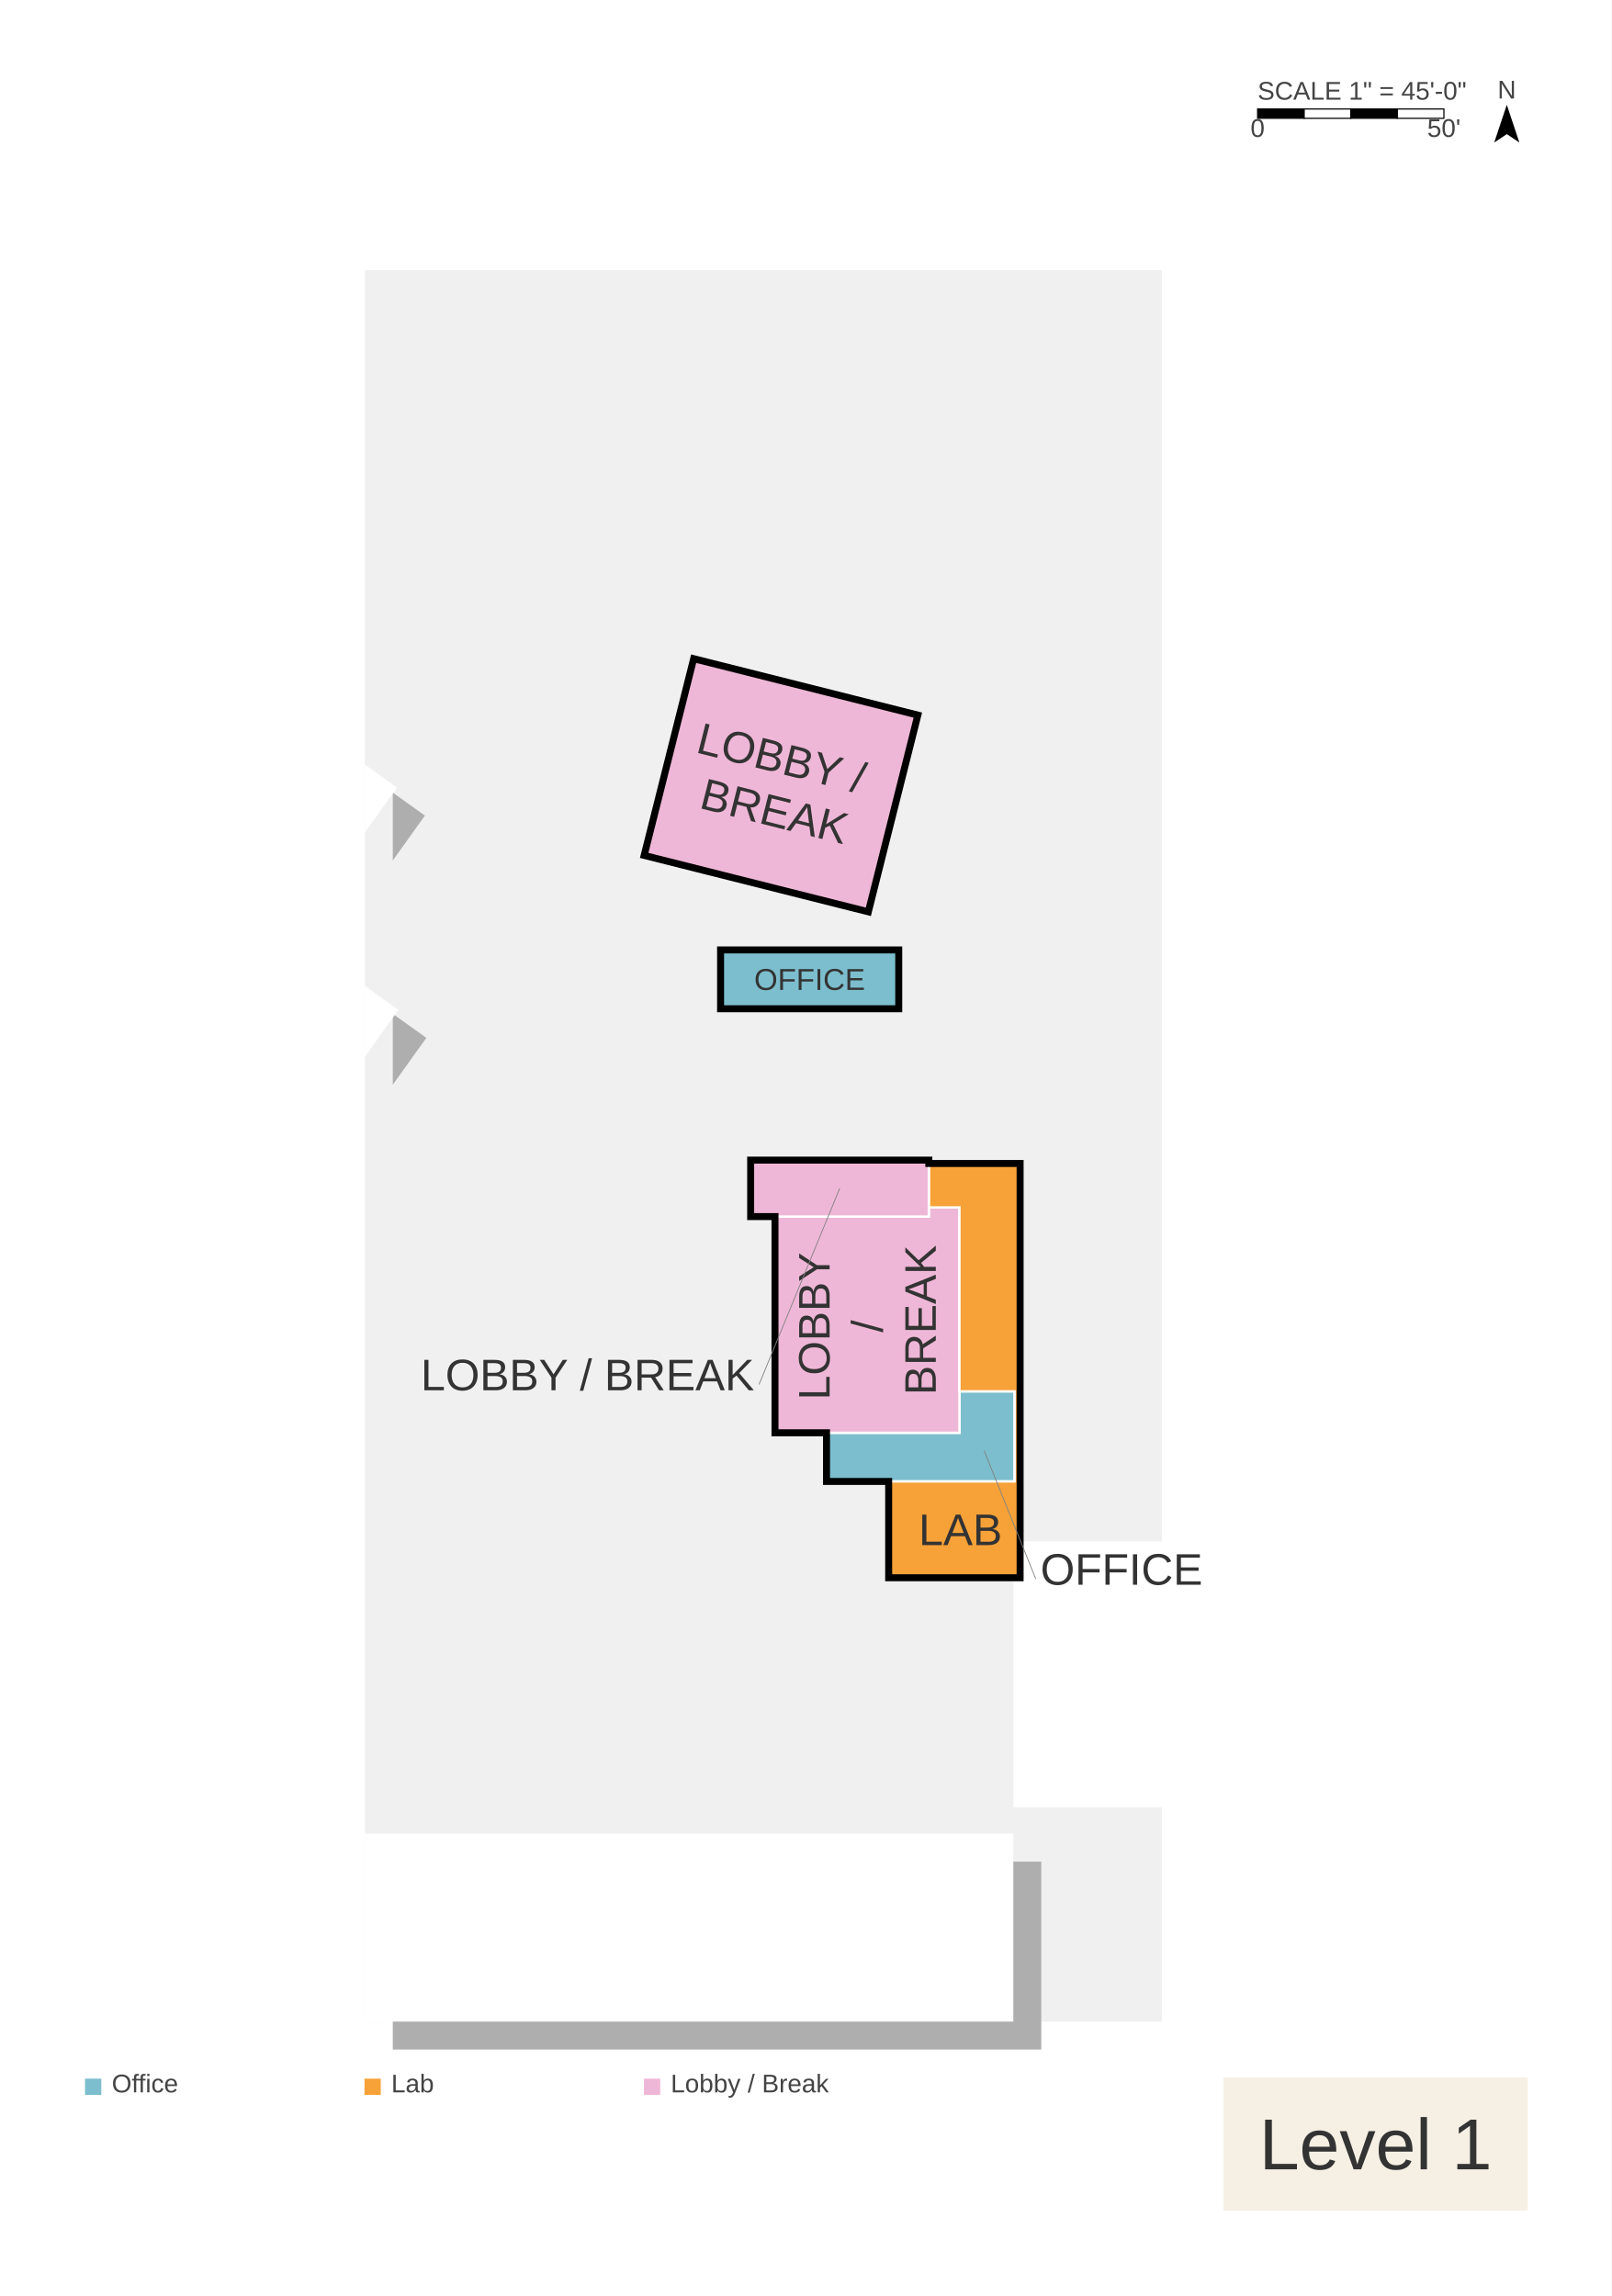
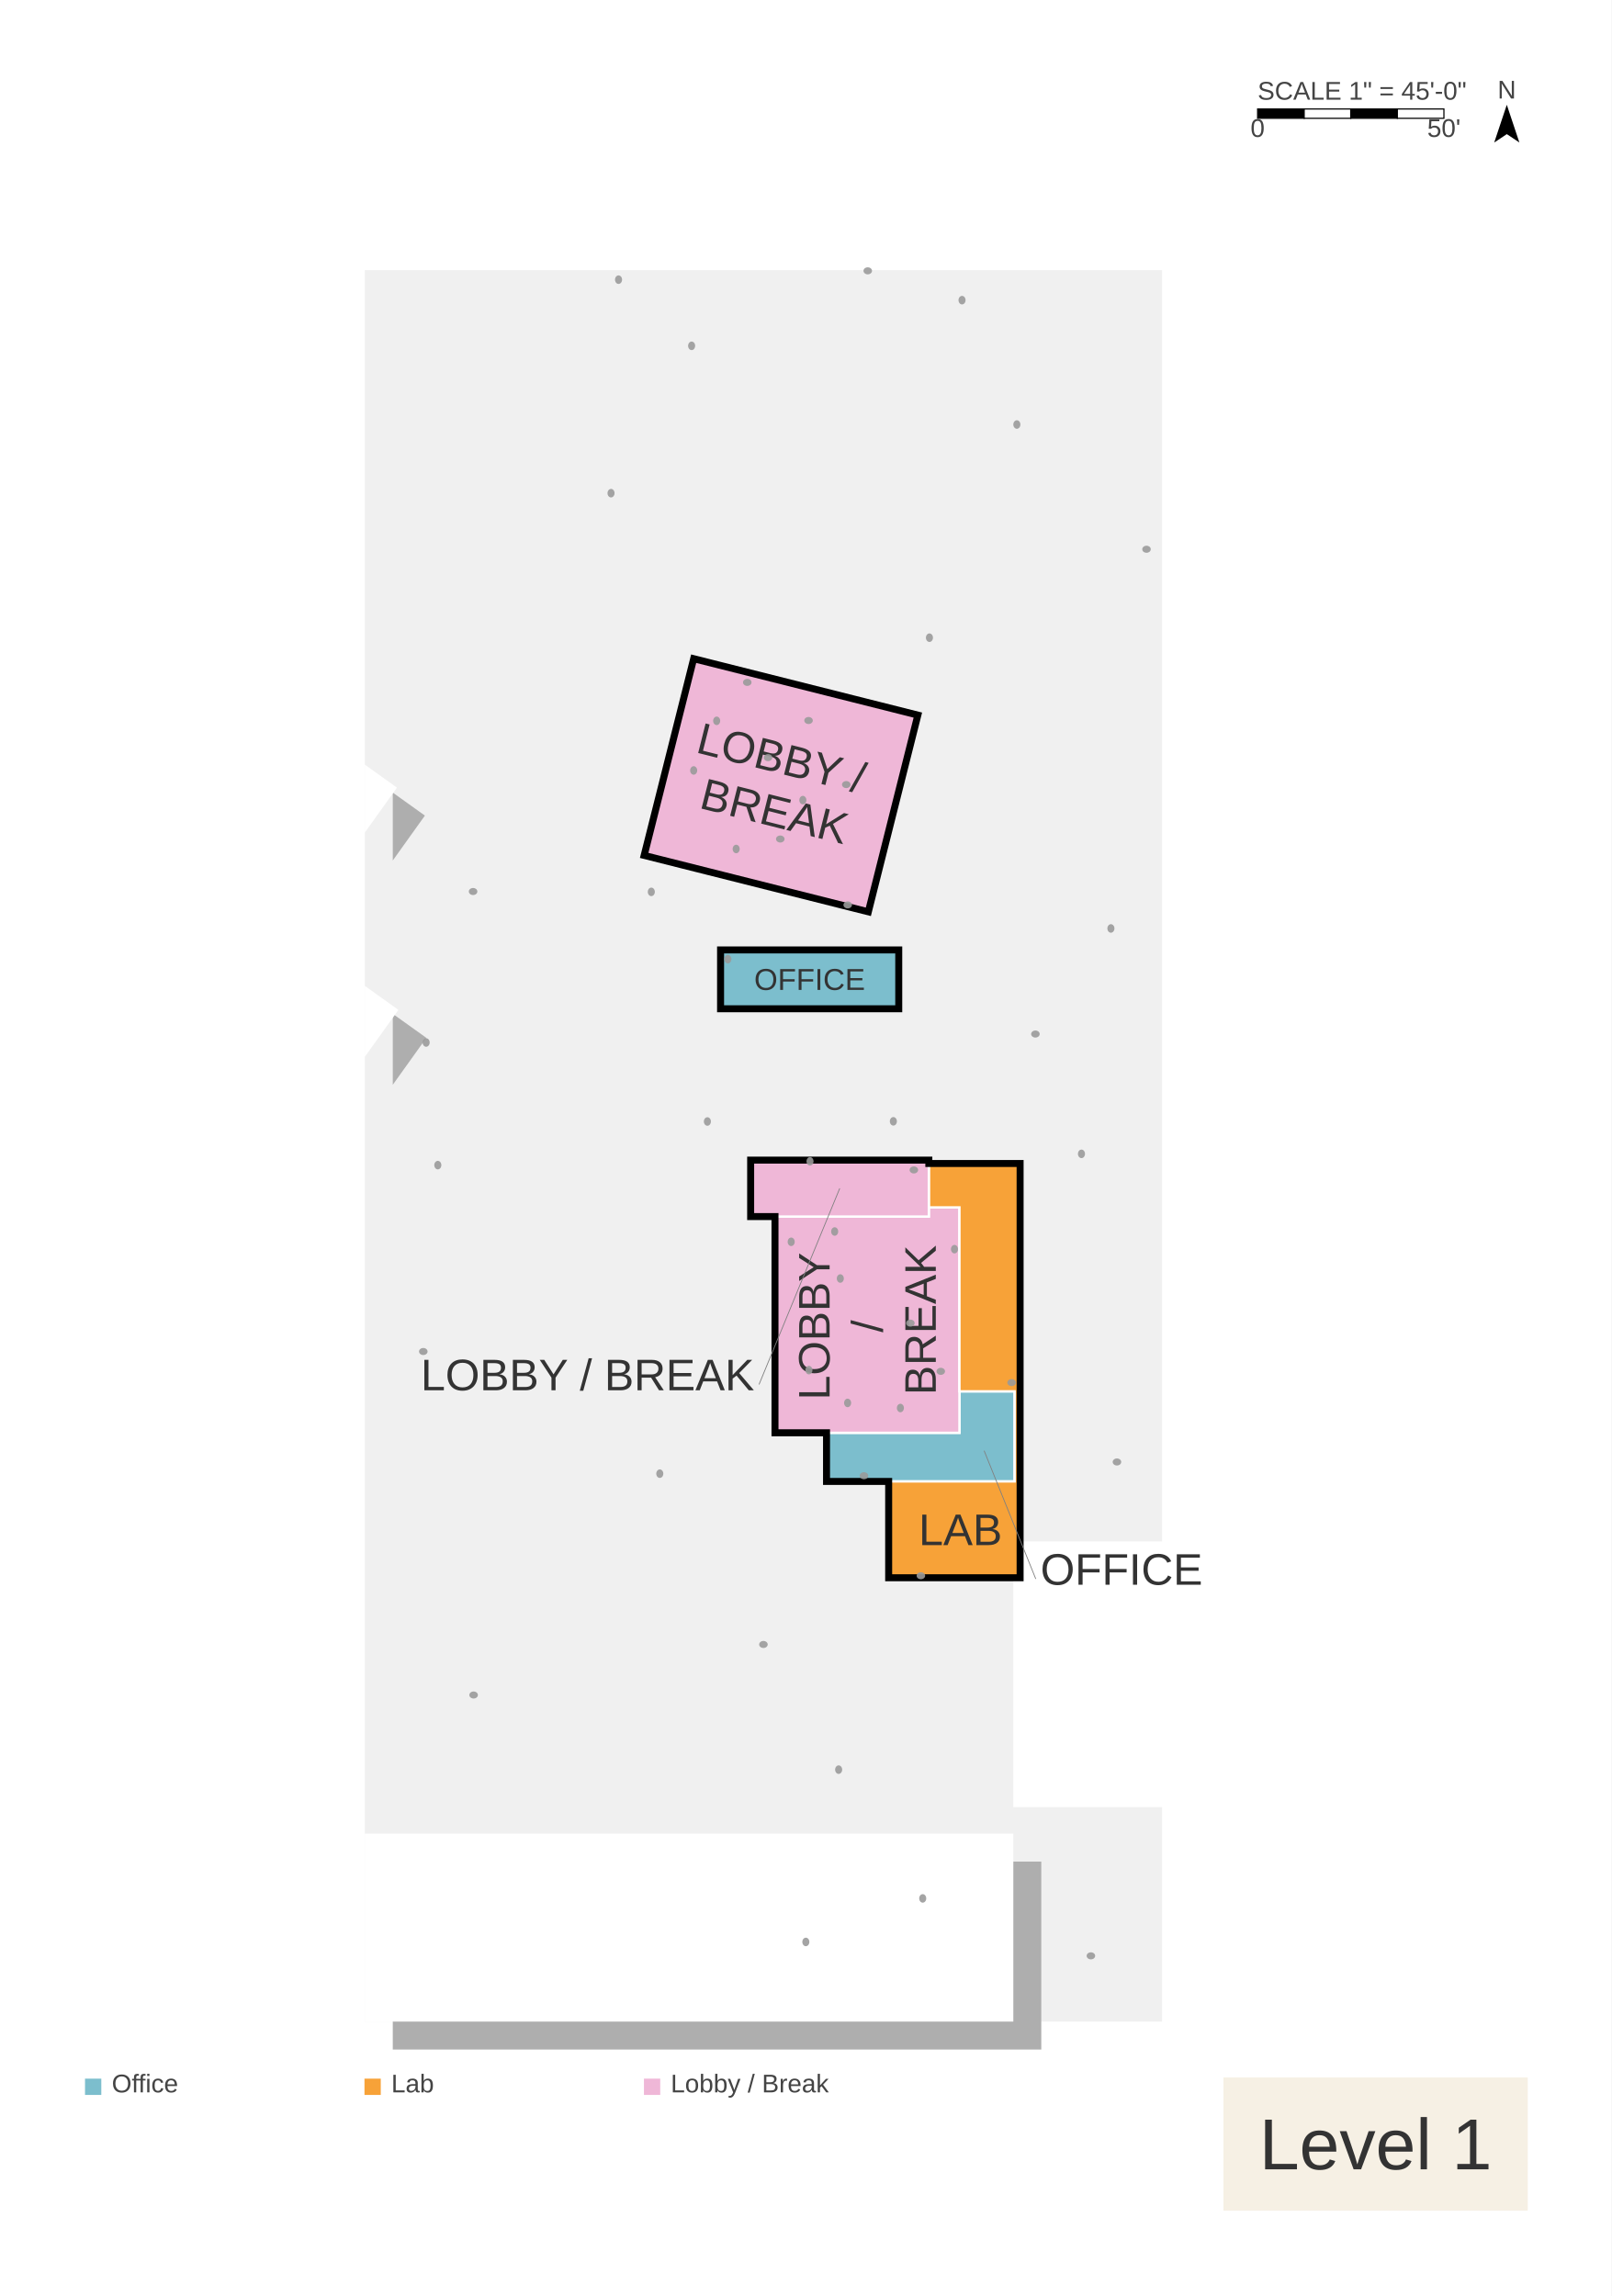
<svg xmlns="http://www.w3.org/2000/svg" width="692" height="986" viewBox="0 0 692 986">
  <rect width="100%" height="100%" fill="#FFFFFF" />
  <g id="BG_SITE">
    <path id="PLN_L1_BG_000" fill="#F0F0F0" stroke="none" stroke-width="0.35" fill-rule="evenodd" d="M498.976,116 L498.976,661.927 L497.008,661.927 L495.759,661.927 L435.113,661.927 L435.113,776.052 L495.759,776.052 L497.186,776.052 L498.976,776.052 L498.976,868.157 L156.651,868.157 L156.651,116 Z" />
  </g>
  <g id="BG_PROJECT_SITE">
</g>
  <g id="BG_CONTEXT_SHADOW">
    <path id="PLN_L1_BG_001_SHADOW" fill="#AEAEAE" stroke="none" stroke-width="0" fill-rule="evenodd" d="M168.651,340.379 L182.446,350.247 L168.651,369.536 Z M168.651,435.381 L183.071,445.696 L168.651,465.856 Z" />
    <path id="PLN_L1_BG_002_SHADOW" fill="#AEAEAE" stroke="none" stroke-width="0" fill-rule="evenodd" d="M168.651,799.444 L404.178,799.444 L436.383,799.444 L447.113,799.444 L447.113,880.157 L168.651,880.157 Z" />
  </g>
  <g id="BG_CONTEXT">
    <path id="PLN_L1_BG_001" fill="#FFFFFF" stroke="none" stroke-width="0.35" fill-rule="evenodd" d="M156.651,328.379 L170.446,338.247 L156.651,357.536 Z M156.651,423.381 L171.071,433.696 L156.651,453.856 Z" />
    <path id="PLN_L1_BG_002" fill="#FFFFFF" stroke="none" stroke-width="0.35" fill-rule="evenodd" d="M156.651,787.444 L392.178,787.444 L424.383,787.444 L435.113,787.444 L435.113,868.157 L156.651,868.157 Z" />
  </g>
  <g id="BG_TREE">
</g>
  <g id="PD_PROGRAM">
    <path id="PLN_L1_L01_LOBBY_03" fill="#EFB7D7" stroke="#FFFFFF" stroke-width="1" fill-rule="evenodd" d="M297.853,282.866 L366.283,300.087 L394.115,307.092 L379.003,367.148 L372.856,391.575 L304.426,374.35 L276.593,367.344 L291.706,307.291 Z" />
    <path id="PLN_L1_L01_OFFICE_01" fill="#7CBECD" stroke="#FFFFFF" stroke-width="1" fill-rule="evenodd" d="M411.974,597.501 L425.292,597.501 L435.669,597.501 L435.669,631.219 L435.669,636.189 L365.275,636.189 L354.898,636.189 L354.898,615.302 L357.642,615.302 L411.974,615.302 Z" />
    <path id="PLN_L1_L01_LOBBY_01" fill="#EFB7D7" stroke="#FFFFFF" stroke-width="1" fill-rule="evenodd" d="M411.974,615.302 L357.642,615.302 L332.772,615.302 L332.772,548.9 L332.772,522.441 L335.674,522.441 L398.829,522.441 L398.829,518.504 L411.974,518.504 L411.974,584.906 Z" />
    <path id="PLN_L1_L01_LAB_01" fill="#F7A238" stroke="#FFFFFF" stroke-width="1" fill-rule="evenodd" d="M438.021,499.659 L438.021,504.421 L438.021,677.554 L436.51,677.554 L381.58,677.554 L381.58,672.791 L381.58,636.189 L435.669,636.189 L435.669,631.219 L435.669,597.501 L425.292,597.501 L411.974,597.501 L411.974,584.906 L411.974,518.504 L398.829,518.504 L398.829,518.213 L398.829,499.659 Z" />
    <path id="PLN_L1_L01_OFFICE_02" fill="#7CBECD" stroke="#FFFFFF" stroke-width="1" fill-rule="evenodd" d="M309.402,407.932 L364.739,407.932 L385.911,407.932 L385.911,426.213 L385.911,433.207 L330.574,433.207 L309.402,433.207 L309.402,414.926 Z" />
    <path id="PLN_L1_L01_LOBBY_02" fill="#EFB7D7" stroke="#FFFFFF" stroke-width="1" fill-rule="evenodd" d="M322.32,498.215 L385.476,498.215 L398.829,498.215 L398.829,518.213 L398.829,522.441 L335.674,522.441 L322.32,522.441 L322.32,502.444 Z" />
  </g>
  <g id="PD_STRUCTURE">
</g>
  <g id="PD_VOID">
</g>
  <g id="PD_OUTLINE">
    <path id="PLN_L1_OUTLINE" fill="none" stroke="#000000" stroke-width="3" fill-rule="evenodd" d="M309.402,407.932 L364.739,407.932 L385.911,407.932 L385.911,426.213 L385.911,433.207 L330.574,433.207 L309.402,433.207 L309.402,414.926 Z M322.32,498.215 L385.476,498.215 L398.829,498.215 L398.829,499.659 L438.021,499.659 L438.021,504.421 L438.021,677.554 L436.51,677.554 L381.58,677.554 L381.58,672.791 L381.58,636.189 L365.275,636.189 L354.898,636.189 L354.898,615.302 L332.772,615.302 L332.772,548.9 L332.772,522.441 L322.32,522.441 L322.32,502.444 Z M297.853,282.866 L366.283,300.087 L394.115,307.092 L379.003,367.148 L372.856,391.575 L304.426,374.35 L276.593,367.344 L291.706,307.291 Z" />
  </g>
  <g id="FACADE">
</g>
  <g id="PD_LABELS">
    <text id="PLN_L1_L01_LOBBY_03_LBL" x="335.354" y="332.47" font-family="Arial, Arial, sans-serif" font-weight="normal" font-size="19" text-anchor="middle" fill="#333333" transform="rotate(14.129 335.354 337.22)">
      <tspan x="335.354" dy="0">LOBBY /</tspan>
      <tspan x="335.354" dy="22.8">BREAK</tspan>
    </text>
    <path id="PLN_L1_L01_OFFICE_01_LDR" fill="none" stroke="#808080" stroke-width="0.35" fill-rule="evenodd" d="M422.575,622.998 L444.744,678.054" />
    <text id="PLN_L1_L01_OFFICE_01_LBL" x="446.744" y="680.554" font-family="Arial, Arial, sans-serif" font-weight="normal" font-size="19" text-anchor="start" fill="#333333">
      <tspan x="446.744" dy="0">OFFICE</tspan>
    </text>
    <text id="PLN_L1_L01_LOBBY_01_LBL" x="372.373" y="550.753" font-family="Arial, Arial, sans-serif" font-weight="normal" font-size="19" text-anchor="middle" fill="#333333" transform="rotate(-90 372.373 566.903)">
      <tspan x="372.373" dy="0">LOBBY</tspan>
      <tspan x="372.373" dy="22.8">/</tspan>
      <tspan x="372.373" dy="22.8">BREAK</tspan>
    </text>
    <text id="PLN_L1_L01_LAB_01_LBL" x="412.406" y="663.53" font-family="Arial, Arial, sans-serif" font-weight="normal" font-size="19" text-anchor="middle" fill="#333333">
      <tspan x="412.406" dy="0">LAB</tspan>
    </text>
    <text id="PLN_L1_L01_OFFICE_02_LBL" x="347.656" y="425.12" font-family="Arial, Arial, sans-serif" font-weight="normal" font-size="13" text-anchor="middle" fill="#333333">
      <tspan x="347.656" dy="0">OFFICE</tspan>
    </text>
    <path id="PLN_L1_L01_LOBBY_02_LDR" fill="none" stroke="#808080" stroke-width="0.35" fill-rule="evenodd" d="M360.575,510.328 L325.923,594.554" />
    <text id="PLN_L1_L01_LOBBY_02_LBL" x="323.923" y="597.054" font-family="Arial, Arial, sans-serif" font-weight="normal" font-size="19" text-anchor="end" fill="#333333">
      <tspan x="323.923" dy="0">LOBBY / BREAK</tspan>
    </text>
  </g>
+   <g id="ENTOURAGE">
+     <path id="PLN_L1_PERSON_001" fill="#9A9A9A" stroke="none" stroke-width="0" opacity="0.9" fill-rule="evenodd" d="M347.178,310.933 L346.61,310.859 L346.097,310.643 L345.69,310.307 L345.428,309.883 L345.338,309.413 L345.428,308.943 L345.69,308.52 L346.097,308.183 L346.61,307.968 L347.178,307.893 L347.747,307.968 L348.26,308.183 L348.667,308.52 L348.928,308.943 L349.018,309.413 L348.928,309.883 L348.667,310.307 L348.26,310.643 L347.747,310.859 Z" />
+     <path id="PLN_L1_PERSON_002" fill="#9A9A9A" stroke="none" stroke-width="0" opacity="0.9" fill-rule="evenodd" d="M309.248,309.551 L309.174,310.12 L308.958,310.633 L308.622,311.04 L308.198,311.301 L307.728,311.391 L307.259,311.301 L306.835,311.04 L306.499,310.633 L306.283,310.12 L306.208,309.551 L306.283,308.983 L306.499,308.47 L306.835,308.063 L307.259,307.801 L307.728,307.711 L308.198,307.801 L308.622,308.063 L308.958,308.47 L309.174,308.983 Z" />
+     <path id="PLN_L1_PERSON_003" fill="#9A9A9A" stroke="none" stroke-width="0" opacity="0.9" fill-rule="evenodd" d="M296.335,330.862 L296.409,330.293 L296.625,329.78 L296.961,329.373 L297.385,329.112 L297.855,329.022 L298.324,329.112 L298.748,329.373 L299.084,329.78 L299.3,330.293 L299.375,330.862 L299.3,331.43 L299.084,331.943 L298.748,332.35 L298.324,332.612 L297.855,332.702 L297.385,332.612 L296.961,332.35 L296.625,331.943 L296.409,331.43 Z" />
+     <path id="PLN_L1_PERSON_004" fill="#9A9A9A" stroke="none" stroke-width="0" opacity="0.9" fill-rule="evenodd" d="M363.999,387.085 L364.567,387.16 L365.08,387.376 L365.487,387.712 L365.749,388.136 L365.839,388.605 L365.749,389.075 L365.487,389.499 L365.08,389.835 L364.567,390.051 L363.999,390.125 L363.43,390.051 L362.917,389.835 L362.51,389.499 L362.249,389.075 L362.159,388.605 L362.249,388.136 L362.51,387.712 L362.917,387.376 L363.43,387.16 Z" />
+     <path id="PLN_L1_PERSON_005" fill="#9A9A9A" stroke="none" stroke-width="0" opacity="0.9" fill-rule="evenodd" d="M335.045,358.788 L335.614,358.862 L336.127,359.078 L336.534,359.414 L336.795,359.838 L336.885,360.308 L336.795,360.778 L336.534,361.201 L336.127,361.538 L335.614,361.753 L335.045,361.828 L334.477,361.753 L333.964,361.538 L333.557,361.201 L333.295,360.778 L333.205,360.308 L333.295,359.838 L333.557,359.414 L333.964,359.078 L334.477,358.862 Z" />
+     <path id="PLN_L1_PERSON_006" fill="#9A9A9A" stroke="none" stroke-width="0" opacity="0.9" fill-rule="evenodd" d="M320.865,291.522 L321.433,291.596 L321.946,291.812 L322.353,292.148 L322.615,292.572 L322.705,293.042 L322.615,293.511 L322.353,293.935 L321.946,294.271 L321.433,294.487 L320.865,294.562 L320.296,294.487 L319.783,294.271 L319.376,293.935 L319.115,293.511 L319.025,293.042 L319.115,292.572 L319.376,292.148 L319.783,291.812 L320.296,291.596 Z" />
+     <path id="PLN_L1_PERSON_007" fill="#9A9A9A" stroke="none" stroke-width="0" opacity="0.9" fill-rule="evenodd" d="M363.377,335.406 L363.945,335.48 L364.458,335.696 L364.865,336.033 L365.127,336.456 L365.217,336.926 L365.127,337.396 L364.865,337.82 L364.458,338.156 L363.945,338.372 L363.377,338.446 L362.808,338.372 L362.295,338.156 L361.888,337.82 L361.627,337.396 L361.537,336.926 L361.627,336.456 L361.888,336.033 L362.295,335.696 L362.808,335.48 Z" />
+     <path id="PLN_L1_PERSON_008" fill="#9A9A9A" stroke="none" stroke-width="0" opacity="0.9" fill-rule="evenodd" d="M329.778,326.874 L329.209,326.799 L328.696,326.583 L328.289,326.247 L328.028,325.823 L327.938,325.354 L328.028,324.884 L328.289,324.46 L328.696,324.124 L329.209,323.908 L329.778,323.834 L330.346,323.908 L330.859,324.124 L331.266,324.46 L331.528,324.884 L331.618,325.354 L331.528,325.823 L331.266,326.247 L330.859,326.583 L330.346,326.799 Z" />
+     <path id="PLN_L1_PERSON_009" fill="#9A9A9A" stroke="none" stroke-width="0" opacity="0.9" fill-rule="evenodd" d="M343.217,343.599 L343.292,343.03 L343.508,342.518 L343.844,342.11 L344.268,341.849 L344.737,341.759 L345.207,341.849 L345.631,342.11 L345.967,342.518 L346.183,343.03 L346.257,343.599 L346.183,344.168 L345.967,344.681 L345.631,345.088 L345.207,345.349 L344.737,345.439 L344.268,345.349 L343.844,345.088 L343.508,344.681 L343.292,344.168 Z" />
+     <path id="PLN_L1_PERSON_010" fill="#9A9A9A" stroke="none" stroke-width="0" opacity="0.9" fill-rule="evenodd" d="M314.581,364.581 L314.656,364.012 L314.872,363.499 L315.208,363.092 L315.632,362.831 L316.101,362.741 L316.571,362.831 L316.995,363.092 L317.331,363.499 L317.547,364.012 L317.621,364.581 L317.547,365.149 L317.331,365.662 L316.995,366.069 L316.571,366.331 L316.101,366.421 L315.632,366.331 L315.208,366.069 L314.872,365.662 L314.656,365.149 Z" />
+     <path id="PLN_L1_PERSON_011" fill="#9A9A9A" stroke="none" stroke-width="0" opacity="0.9" fill-rule="evenodd" d="M370.982,635.262 L370.414,635.188 L369.901,634.972 L369.494,634.636 L369.232,634.212 L369.142,633.742 L369.232,633.273 L369.494,632.849 L369.901,632.513 L370.414,632.297 L370.982,632.222 L371.551,632.297 L372.064,632.513 L372.471,632.849 L372.732,633.273 L372.822,633.742 L372.732,634.212 L372.471,634.636 L372.064,634.972 L371.551,635.188 Z" />
+     <path id="PLN_L1_PERSON_012" fill="#9A9A9A" stroke="none" stroke-width="0" opacity="0.9" fill-rule="evenodd" d="M345.827,588.388 L345.902,587.82 L346.118,587.307 L346.454,586.9 L346.878,586.639 L347.347,586.548 L347.817,586.639 L348.241,586.9 L348.577,587.307 L348.793,587.82 L348.867,588.388 L348.793,588.957 L348.577,589.47 L348.241,589.877 L347.817,590.138 L347.347,590.228 L346.878,590.138 L346.454,589.877 L346.118,589.47 L345.902,588.957 Z" />
+     <path id="PLN_L1_PERSON_013" fill="#9A9A9A" stroke="none" stroke-width="0" opacity="0.9" fill-rule="evenodd" d="M403.955,587.386 L404.524,587.46 L405.037,587.676 L405.444,588.012 L405.705,588.436 L405.795,588.906 L405.705,589.375 L405.444,589.799 L405.037,590.135 L404.524,590.351 L403.955,590.426 L403.387,590.351 L402.874,590.135 L402.467,589.799 L402.205,589.375 L402.115,588.906 L402.205,588.436 L402.467,588.012 L402.874,587.676 L403.387,587.46 Z" />
+     <path id="PLN_L1_PERSON_014" fill="#9A9A9A" stroke="none" stroke-width="0" opacity="0.9" fill-rule="evenodd" d="M359.92,528.858 L359.846,529.427 L359.63,529.94 L359.293,530.347 L358.87,530.608 L358.4,530.698 L357.93,530.608 L357.507,530.347 L357.17,529.94 L356.954,529.427 L356.88,528.858 L356.954,528.29 L357.17,527.777 L357.507,527.37 L357.93,527.108 L358.4,527.018 L358.87,527.108 L359.293,527.37 L359.63,527.777 L359.846,528.29 Z" />
+     <path id="PLN_L1_PERSON_015" fill="#9A9A9A" stroke="none" stroke-width="0" opacity="0.9" fill-rule="evenodd" d="M390.902,566.684 L391.471,566.758 L391.984,566.974 L392.391,567.31 L392.652,567.734 L392.742,568.204 L392.652,568.673 L392.391,569.097 L391.984,569.433 L391.471,569.649 L390.902,569.724 L390.334,569.649 L389.821,569.433 L389.414,569.097 L389.152,568.673 L389.062,568.204 L389.152,567.734 L389.414,567.31 L389.821,566.974 L390.334,566.758 Z" />
+     <path id="PLN_L1_PERSON_016" fill="#9A9A9A" stroke="none" stroke-width="0" opacity="0.9" fill-rule="evenodd" d="M408.32,536.445 L408.395,535.876 L408.611,535.363 L408.947,534.956 L409.371,534.695 L409.84,534.605 L410.31,534.695 L410.734,534.956 L411.07,535.363 L411.286,535.876 L411.36,536.445 L411.286,537.013 L411.07,537.526 L410.734,537.933 L410.31,538.195 L409.84,538.285 L409.371,538.195 L408.947,537.933 L408.611,537.526 L408.395,537.013 Z" />
+     <path id="PLN_L1_PERSON_017" fill="#9A9A9A" stroke="none" stroke-width="0" opacity="0.9" fill-rule="evenodd" d="M362.431,602.473 L362.505,601.905 L362.721,601.392 L363.057,600.985 L363.481,600.723 L363.951,600.633 L364.421,600.723 L364.844,600.985 L365.181,601.392 L365.397,601.905 L365.471,602.473 L365.397,603.042 L365.181,603.555 L364.844,603.962 L364.421,604.223 L363.951,604.313 L363.481,604.223 L363.057,603.962 L362.721,603.555 L362.505,603.042 Z" />
+     <path id="PLN_L1_PERSON_018" fill="#9A9A9A" stroke="none" stroke-width="0" opacity="0.9" fill-rule="evenodd" d="M362.336,549.044 L362.262,549.613 L362.046,550.126 L361.71,550.533 L361.286,550.794 L360.816,550.884 L360.346,550.794 L359.923,550.533 L359.586,550.126 L359.371,549.613 L359.296,549.044 L359.371,548.476 L359.586,547.963 L359.923,547.556 L360.346,547.294 L360.816,547.204 L361.286,547.294 L361.71,547.556 L362.046,547.963 L362.262,548.476 Z" />
+     <path id="PLN_L1_PERSON_019" fill="#9A9A9A" stroke="none" stroke-width="0" opacity="0.9" fill-rule="evenodd" d="M338.203,533.285 L338.278,532.716 L338.494,532.203 L338.83,531.796 L339.254,531.535 L339.723,531.445 L340.193,531.535 L340.617,531.796 L340.953,532.203 L341.169,532.716 L341.243,533.285 L341.169,533.853 L340.953,534.366 L340.617,534.773 L340.193,535.035 L339.723,535.125 L339.254,535.035 L338.83,534.773 L338.494,534.366 L338.278,533.853 Z" />
+     <path id="PLN_L1_PERSON_020" fill="#9A9A9A" stroke="none" stroke-width="0" opacity="0.9" fill-rule="evenodd" d="M385.097,604.658 L385.171,604.089 L385.387,603.576 L385.723,603.169 L386.147,602.908 L386.617,602.818 L387.086,602.908 L387.51,603.169 L387.846,603.576 L388.062,604.089 L388.137,604.658 L388.062,605.226 L387.846,605.739 L387.51,606.146 L387.086,606.408 L386.617,606.498 L386.147,606.408 L385.723,606.146 L385.387,605.739 L385.171,605.226 Z" />
+     <path id="PLN_L1_PERSON_021" fill="#9A9A9A" stroke="none" stroke-width="0" opacity="0.9" fill-rule="evenodd" d="M395.414,678.21 L394.846,678.136 L394.333,677.92 L393.926,677.584 L393.664,677.16 L393.574,676.69 L393.664,676.221 L393.926,675.797 L394.333,675.461 L394.846,675.245 L395.414,675.17 L395.983,675.245 L396.496,675.461 L396.903,675.797 L397.164,676.221 L397.254,676.69 L397.164,677.16 L396.903,677.584 L396.496,677.92 L395.983,678.136 Z" />
+     <path id="PLN_L1_PERSON_022" fill="#9A9A9A" stroke="none" stroke-width="0" opacity="0.9" fill-rule="evenodd" d="M434.365,595.27 L433.796,595.195 L433.284,594.98 L432.876,594.643 L432.615,594.22 L432.525,593.75 L432.615,593.28 L432.876,592.856 L433.284,592.52 L433.796,592.304 L434.365,592.23 L434.934,592.304 L435.447,592.52 L435.854,592.856 L436.115,593.28 L436.205,593.75 L436.115,594.22 L435.854,594.643 L435.447,594.98 L434.934,595.195 Z" />
+     <path id="PLN_L1_PERSON_023" fill="#9A9A9A" stroke="none" stroke-width="0" opacity="0.9" fill-rule="evenodd" d="M311.017,411.894 L311.092,411.325 L311.308,410.812 L311.644,410.405 L312.068,410.144 L312.537,410.054 L313.007,410.144 L313.431,410.405 L313.767,410.812 L313.983,411.325 L314.057,411.894 L313.983,412.462 L313.767,412.975 L313.431,413.382 L313.007,413.644 L312.537,413.734 L312.068,413.644 L311.644,413.382 L311.308,412.975 L311.092,412.462 Z" />
+     <path id="PLN_L1_PERSON_024" fill="#9A9A9A" stroke="none" stroke-width="0" opacity="0.9" fill-rule="evenodd" d="M392.399,503.941 L391.831,503.867 L391.318,503.651 L390.911,503.314 L390.649,502.891 L390.559,502.421 L390.649,501.951 L390.911,501.527 L391.318,501.191 L391.831,500.975 L392.399,500.901 L392.968,500.975 L393.481,501.191 L393.888,501.527 L394.149,501.951 L394.239,502.421 L394.149,502.891 L393.888,503.314 L393.481,503.651 L392.968,503.867 Z" />
+     <path id="PLN_L1_PERSON_025" fill="#9A9A9A" stroke="none" stroke-width="0" opacity="0.9" fill-rule="evenodd" d="M346.29,498.718 L346.364,498.15 L346.58,497.637 L346.917,497.23 L347.34,496.968 L347.81,496.878 L348.28,496.968 L348.703,497.23 L349.04,497.637 L349.256,498.15 L349.33,498.718 L349.256,499.287 L349.04,499.8 L348.703,500.207 L348.28,500.468 L347.81,500.558 L347.34,500.468 L346.917,500.207 L346.58,499.8 L346.364,499.287 Z" />
+     <path id="PLN_L1_PERSON_026" fill="#9A9A9A" stroke="none" stroke-width="0" opacity="0.9" fill-rule="evenodd" d="M181.757,581.914 L181.188,581.839 L180.676,581.623 L180.268,581.287 L180.007,580.863 L179.917,580.394 L180.007,579.924 L180.268,579.5 L180.676,579.164 L181.188,578.948 L181.757,578.874 L182.326,578.948 L182.839,579.164 L183.246,579.5 L183.507,579.924 L183.597,580.394 L183.507,580.863 L183.246,581.287 L182.839,581.623 L182.326,581.839 Z" />
+     <path id="PLN_L1_PERSON_027" fill="#9A9A9A" stroke="none" stroke-width="0" opacity="0.9" fill-rule="evenodd" d="M358.582,759.959 L358.657,759.39 L358.873,758.877 L359.209,758.47 L359.633,758.209 L360.102,758.119 L360.572,758.209 L360.996,758.47 L361.332,758.877 L361.548,759.39 L361.622,759.959 L361.548,760.527 L361.332,761.04 L360.996,761.447 L360.572,761.709 L360.102,761.799 L359.633,761.709 L359.209,761.447 L358.873,761.04 L358.657,760.527 Z" />
+     <path id="PLN_L1_PERSON_028" fill="#9A9A9A" stroke="none" stroke-width="0" opacity="0.9" fill-rule="evenodd" d="M284.827,632.855 L284.752,633.424 L284.537,633.937 L284.2,634.344 L283.777,634.605 L283.307,634.695 L282.837,634.605 L282.413,634.344 L282.077,633.937 L281.861,633.424 L281.787,632.855 L281.861,632.287 L282.077,631.774 L282.413,631.367 L282.837,631.105 L283.307,631.015 L283.777,631.105 L284.2,631.367 L284.537,631.774 L284.752,632.287 Z" />
+     <path id="PLN_L1_PERSON_029" fill="#9A9A9A" stroke="none" stroke-width="0" opacity="0.9" fill-rule="evenodd" d="M181.459,447.689 L181.534,447.121 L181.75,446.608 L182.086,446.201 L182.51,445.939 L182.979,445.849 L183.449,445.939 L183.873,446.201 L184.209,446.608 L184.425,447.121 L184.499,447.689 L184.425,448.258 L184.209,448.771 L183.873,449.178 L183.449,449.439 L182.979,449.529 L182.51,449.439 L182.086,449.178 L181.75,448.771 L181.534,448.258 Z" />
+     <path id="PLN_L1_PERSON_030" fill="#9A9A9A" stroke="none" stroke-width="0" opacity="0.9" fill-rule="evenodd" d="M295.455,148.509 L295.529,147.94 L295.745,147.427 L296.081,147.02 L296.505,146.759 L296.975,146.669 L297.445,146.759 L297.868,147.02 L298.205,147.427 L298.421,147.94 L298.495,148.509 L298.421,149.078 L298.205,149.59 L297.868,149.998 L297.445,150.259 L296.975,150.349 L296.505,150.259 L296.081,149.998 L295.745,149.59 L295.529,149.078 Z" />
+     <path id="PLN_L1_PERSON_031" fill="#9A9A9A" stroke="none" stroke-width="0" opacity="0.9" fill-rule="evenodd" d="M492.296,237.386 L491.727,237.312 L491.215,237.096 L490.807,236.76 L490.546,236.336 L490.456,235.866 L490.546,235.397 L490.807,234.973 L491.215,234.637 L491.727,234.421 L492.296,234.346 L492.865,234.421 L493.378,234.637 L493.785,234.973 L494.046,235.397 L494.136,235.866 L494.046,236.336 L493.785,236.76 L493.378,237.096 L492.865,237.312 Z" />
+     <path id="PLN_L1_PERSON_032" fill="#9A9A9A" stroke="none" stroke-width="0" opacity="0.9" fill-rule="evenodd" d="M203.136,381.333 L203.704,381.408 L204.217,381.624 L204.624,381.96 L204.885,382.384 L204.976,382.853 L204.885,383.323 L204.624,383.747 L204.217,384.083 L203.704,384.299 L203.136,384.373 L202.567,384.299 L202.054,384.083 L201.647,383.747 L201.386,383.323 L201.296,382.853 L201.386,382.384 L201.647,381.96 L202.054,381.624 L202.567,381.408 Z" />
+     <path id="PLN_L1_PERSON_033" fill="#9A9A9A" stroke="none" stroke-width="0" opacity="0.9" fill-rule="evenodd" d="M327.806,704.683 L328.374,704.757 L328.887,704.973 L329.294,705.309 L329.556,705.733 L329.646,706.203 L329.556,706.672 L329.294,707.096 L328.887,707.432 L328.374,707.648 L327.806,707.723 L327.237,707.648 L326.724,707.432 L326.317,707.096 L326.056,706.672 L325.966,706.203 L326.056,705.733 L326.317,705.309 L326.724,704.973 L327.237,704.757 Z" />
+     <path id="PLN_L1_PERSON_034" fill="#9A9A9A" stroke="none" stroke-width="0" opacity="0.9" fill-rule="evenodd" d="M203.363,726.389 L203.931,726.463 L204.444,726.679 L204.851,727.015 L205.113,727.439 L205.203,727.909 L205.113,728.378 L204.851,728.802 L204.444,729.138 L203.931,729.354 L203.363,729.429 L202.794,729.354 L202.281,729.138 L201.874,728.802 L201.613,728.378 L201.523,727.909 L201.613,727.439 L201.874,727.015 L202.281,726.679 L202.794,726.463 Z" />
+     <path id="PLN_L1_PERSON_035" fill="#9A9A9A" stroke="none" stroke-width="0" opacity="0.9" fill-rule="evenodd" d="M397.722,815.253 L397.648,815.822 L397.432,816.335 L397.096,816.742 L396.672,817.003 L396.202,817.093 L395.733,817.003 L395.309,816.742 L394.973,816.335 L394.757,815.822 L394.682,815.253 L394.757,814.685 L394.973,814.172 L395.309,813.765 L395.733,813.503 L396.202,813.413 L396.672,813.503 L397.096,813.765 L397.432,814.172 L397.648,814.685 Z" />
+     <path id="PLN_L1_PERSON_036" fill="#9A9A9A" stroke="none" stroke-width="0" opacity="0.9" fill-rule="evenodd" d="M411.561,128.896 L411.635,128.328 L411.851,127.815 L412.187,127.408 L412.611,127.146 L413.081,127.056 L413.55,127.146 L413.974,127.408 L414.31,127.815 L414.526,128.328 L414.601,128.896 L414.526,129.465 L414.31,129.978 L413.974,130.385 L413.55,130.646 L413.081,130.736 L412.611,130.646 L412.187,130.385 L411.851,129.978 L411.635,129.465 Z" />
+     <path id="PLN_L1_PERSON_037" fill="#9A9A9A" stroke="none" stroke-width="0" opacity="0.9" fill-rule="evenodd" d="M444.588,442.537 L445.157,442.611 L445.67,442.827 L446.077,443.164 L446.338,443.587 L446.428,444.057 L446.338,444.527 L446.077,444.95 L445.67,445.287 L445.157,445.503 L444.588,445.577 L444.02,445.503 L443.507,445.287 L443.1,444.95 L442.838,444.527 L442.748,444.057 L442.838,443.587 L443.1,443.164 L443.507,442.827 L444.02,442.611 Z" />
+     <path id="PLN_L1_PERSON_038" fill="#9A9A9A" stroke="none" stroke-width="0" opacity="0.9" fill-rule="evenodd" d="M468.416,841.439 L467.847,841.365 L467.334,841.149 L466.927,840.813 L466.666,840.389 L466.576,839.919 L466.666,839.45 L466.927,839.026 L467.334,838.69 L467.847,838.474 L468.416,838.399 L468.984,838.474 L469.497,838.69 L469.904,839.026 L470.166,839.45 L470.256,839.919 L470.166,840.389 L469.904,840.813 L469.497,841.149 L468.984,841.365 Z" />
+     <path id="PLN_L1_PERSON_039" fill="#9A9A9A" stroke="none" stroke-width="0" opacity="0.9" fill-rule="evenodd" d="M281.182,383.004 L281.108,383.572 L280.892,384.085 L280.556,384.492 L280.132,384.754 L279.662,384.844 L279.193,384.754 L278.769,384.492 L278.433,384.085 L278.217,383.572 L278.142,383.004 L278.217,382.435 L278.433,381.922 L278.769,381.515 L279.193,381.254 L279.662,381.164 L280.132,381.254 L280.556,381.515 L280.892,381.922 L281.108,382.435 Z" />
+     <path id="PLN_L1_PERSON_040" fill="#9A9A9A" stroke="none" stroke-width="0" opacity="0.9" fill-rule="evenodd" d="M305.262,481.619 L305.187,482.188 L304.971,482.701 L304.635,483.108 L304.211,483.369 L303.742,483.459 L303.272,483.369 L302.848,483.108 L302.512,482.701 L302.296,482.188 L302.222,481.619 L302.296,481.05 L302.512,480.538 L302.848,480.13 L303.272,479.869 L303.742,479.779 L304.211,479.869 L304.635,480.13 L304.971,480.538 L305.187,481.05 Z" />
+     <path id="PLN_L1_PERSON_041" fill="#9A9A9A" stroke="none" stroke-width="0" opacity="0.9" fill-rule="evenodd" d="M385.117,481.543 L385.042,482.112 L384.827,482.625 L384.49,483.032 L384.067,483.293 L383.597,483.383 L383.127,483.293 L382.703,483.032 L382.367,482.625 L382.151,482.112 L382.077,481.543 L382.151,480.974 L382.367,480.461 L382.703,480.054 L383.127,479.793 L383.597,479.703 L384.067,479.793 L384.49,480.054 L384.827,480.461 L385.042,480.974 Z" />
+     <path id="PLN_L1_PERSON_042" fill="#9A9A9A" stroke="none" stroke-width="0" opacity="0.9" fill-rule="evenodd" d="M462.849,495.512 L462.923,494.943 L463.139,494.43 L463.476,494.023 L463.899,493.762 L464.369,493.672 L464.839,493.762 L465.262,494.023 L465.599,494.43 L465.815,494.943 L465.889,495.512 L465.815,496.08 L465.599,496.593 L465.262,497 L464.839,497.261 L464.369,497.352 L463.899,497.261 L463.476,497 L463.139,496.593 L462.923,496.08 Z" />
+     <path id="PLN_L1_PERSON_043" fill="#9A9A9A" stroke="none" stroke-width="0" opacity="0.9" fill-rule="evenodd" d="M186.473,500.35 L186.547,499.781 L186.763,499.268 L187.099,498.861 L187.523,498.6 L187.993,498.51 L188.462,498.6 L188.886,498.861 L189.222,499.268 L189.438,499.781 L189.513,500.35 L189.438,500.919 L189.222,501.432 L188.886,501.839 L188.462,502.1 L187.993,502.19 L187.523,502.1 L187.099,501.839 L186.763,501.432 L186.547,500.919 Z" />
+     <path id="PLN_L1_PERSON_044" fill="#9A9A9A" stroke="none" stroke-width="0" opacity="0.9" fill-rule="evenodd" d="M479.603,629.354 L479.035,629.279 L478.522,629.063 L478.115,628.727 L477.853,628.303 L477.763,627.834 L477.853,627.364 L478.115,626.94 L478.522,626.604 L479.035,626.388 L479.603,626.314 L480.172,626.388 L480.685,626.604 L481.092,626.94 L481.353,627.364 L481.443,627.834 L481.353,628.303 L481.092,628.727 L480.685,629.063 L480.172,629.279 Z" />
+     <path id="PLN_L1_PERSON_045" fill="#9A9A9A" stroke="none" stroke-width="0" opacity="0.9" fill-rule="evenodd" d="M438.144,182.303 L438.07,182.871 L437.854,183.384 L437.518,183.791 L437.094,184.053 L436.624,184.143 L436.155,184.053 L435.731,183.791 L435.395,183.384 L435.179,182.871 L435.104,182.303 L435.179,181.734 L435.395,181.221 L435.731,180.814 L436.155,180.553 L436.624,180.463 L437.094,180.553 L437.518,180.814 L437.854,181.221 L438.07,181.734 Z" />
+     <path id="PLN_L1_PERSON_046" fill="#9A9A9A" stroke="none" stroke-width="0" opacity="0.9" fill-rule="evenodd" d="M347.536,833.953 L347.462,834.522 L347.246,835.035 L346.91,835.442 L346.486,835.703 L346.016,835.793 L345.547,835.703 L345.123,835.442 L344.787,835.035 L344.571,834.522 L344.496,833.953 L344.571,833.384 L344.787,832.871 L345.123,832.464 L345.547,832.203 L346.016,832.113 L346.486,832.203 L346.91,832.464 L347.246,832.871 L347.462,833.384 Z" />
+     <path id="PLN_L1_PERSON_047" fill="#9A9A9A" stroke="none" stroke-width="0" opacity="0.9" fill-rule="evenodd" d="M264.073,120.099 L264.147,119.53 L264.363,119.017 L264.7,118.61 L265.123,118.349 L265.593,118.259 L266.063,118.349 L266.486,118.61 L266.823,119.017 L267.039,119.53 L267.113,120.099 L267.039,120.668 L266.823,121.181 L266.486,121.588 L266.063,121.849 L265.593,121.939 L265.123,121.849 L264.7,121.588 L264.363,121.181 L264.147,120.668 Z" />
+     <path id="PLN_L1_PERSON_048" fill="#9A9A9A" stroke="none" stroke-width="0" opacity="0.9" fill-rule="evenodd" d="M372.602,117.825 L372.034,117.751 L371.521,117.535 L371.114,117.199 L370.852,116.775 L370.762,116.305 L370.852,115.836 L371.114,115.412 L371.521,115.076 L372.034,114.86 L372.602,114.785 L373.171,114.86 L373.684,115.076 L374.091,115.412 L374.352,115.836 L374.442,116.305 L374.352,116.775 L374.091,117.199 L373.684,117.535 L373.171,117.751 Z" />
+     <path id="PLN_L1_PERSON_049" fill="#9A9A9A" stroke="none" stroke-width="0" opacity="0.9" fill-rule="evenodd" d="M397.568,273.851 L397.643,273.282 L397.859,272.769 L398.195,272.362 L398.619,272.101 L399.088,272.011 L399.558,272.101 L399.982,272.362 L400.318,272.769 L400.534,273.282 L400.608,273.851 L400.534,274.419 L400.318,274.932 L399.982,275.339 L399.558,275.6 L399.088,275.691 L398.619,275.6 L398.195,275.339 L397.859,274.932 L397.643,274.419 Z" />
+     <path id="PLN_L1_PERSON_050" fill="#9A9A9A" stroke="none" stroke-width="0" opacity="0.9" fill-rule="evenodd" d="M475.489,398.718 L475.564,398.149 L475.779,397.636 L476.116,397.229 L476.539,396.968 L477.009,396.878 L477.479,396.968 L477.903,397.229 L478.239,397.636 L478.455,398.149 L478.529,398.718 L478.455,399.286 L478.239,399.799 L477.903,400.206 L477.479,400.467 L477.009,400.558 L476.539,400.467 L476.116,400.206 L475.779,399.799 L475.564,399.286 Z" />
+     <path id="PLN_L1_PERSON_051" fill="#9A9A9A" stroke="none" stroke-width="0" opacity="0.9" fill-rule="evenodd" d="M260.847,211.784 L260.922,211.216 L261.138,210.703 L261.474,210.296 L261.898,210.034 L262.367,209.944 L262.837,210.034 L263.261,210.296 L263.597,210.703 L263.813,211.216 L263.887,211.784 L263.813,212.353 L263.597,212.866 L263.261,213.273 L262.837,213.534 L262.367,213.624 L261.898,213.534 L261.474,213.273 L261.138,212.866 L260.922,212.353 Z" />
+   </g>
  <g id="PD_LEGEND">
    <path id="PLN_L1_LEGEND_OFFICE" fill="#7CBECD" stroke="#FFFFFF" stroke-width="1" fill-rule="evenodd" d="M36,892.157 L44,892.157 L44,900.157 L36,900.157 Z" />
    <text id="PLN_L1_LEGEND_OFFICE_TXT" x="48" y="898.557" font-family="Arial, Arial, sans-serif" font-weight="normal" font-size="11" text-anchor="start" fill="#444444">
      <tspan x="48" dy="0">Office</tspan>
    </text>
    <path id="PLN_L1_LEGEND_LAB" fill="#F7A238" stroke="#FFFFFF" stroke-width="1" fill-rule="evenodd" d="M156,892.157 L164,892.157 L164,900.157 L156,900.157 Z" />
    <text id="PLN_L1_LEGEND_LAB_TXT" x="168" y="898.557" font-family="Arial, Arial, sans-serif" font-weight="normal" font-size="11" text-anchor="start" fill="#444444">
      <tspan x="168" dy="0">Lab</tspan>
    </text>
    <path id="PLN_L1_LEGEND_LOBBY" fill="#EFB7D7" stroke="#FFFFFF" stroke-width="1" fill-rule="evenodd" d="M276,892.157 L284,892.157 L284,900.157 L276,900.157 Z" />
    <text id="PLN_L1_LEGEND_LOBBY_TXT" x="288" y="898.557" font-family="Arial, Arial, sans-serif" font-weight="normal" font-size="11" text-anchor="start" fill="#444444">
      <tspan x="288" dy="0">Lobby / Break</tspan>
    </text>
  </g>
  <g id="PD_ANNOTATION">
    <text id="PLN_L1_NORTH_TXT" x="647" y="42.3" font-family="Arial, Arial, sans-serif" font-weight="normal" font-size="11" text-anchor="middle" fill="#444444">
      <tspan x="647" dy="0">N</tspan>
    </text>
    <path id="PLN_L1_NORTH" fill="#000000" stroke="none" stroke-width="0" fill-rule="evenodd" d="M647,45 L652.4,61.2 L647,57.6 L641.6,61.2 Z" />
    <path id="PLN_L1_SCALEBAR_1" fill="#000000" stroke="#000000" stroke-width="0.5" fill-rule="evenodd" d="M540,46.8 L560,46.8 L560,50.8 L540,50.8 Z" />
    <path id="PLN_L1_SCALEBAR_2" fill="#FFFFFF" stroke="#000000" stroke-width="0.5" fill-rule="evenodd" d="M560,46.8 L580,46.8 L580,50.8 L560,50.8 Z" />
    <path id="PLN_L1_SCALEBAR_3" fill="#000000" stroke="#000000" stroke-width="0.5" fill-rule="evenodd" d="M580,46.8 L600,46.8 L600,50.8 L580,50.8 Z" />
    <path id="PLN_L1_SCALEBAR_4" fill="#FFFFFF" stroke="#000000" stroke-width="0.5" fill-rule="evenodd" d="M600,46.8 L620,46.8 L620,50.8 L600,50.8 Z" />
    <text id="PLN_L1_SCALEBAR_0" x="540" y="58.8" font-family="Arial, Arial, sans-serif" font-weight="normal" font-size="11" text-anchor="middle" fill="#444444">
      <tspan x="540" dy="0">0</tspan>
    </text>
    <text id="PLN_L1_SCALEBAR_END" x="620" y="58.8" font-family="Arial, Arial, sans-serif" font-weight="normal" font-size="11" text-anchor="middle" fill="#444444">
      <tspan x="620" dy="0">50'</tspan>
    </text>
    <text id="PLN_L1_SCALE" x="540" y="42.8" font-family="Arial, Arial, sans-serif" font-weight="normal" font-size="11" text-anchor="start" fill="#444444">
      <tspan x="540" dy="0">SCALE 1" = 45'-0"</tspan>
    </text>
    <path id="PLN_L1_TITLE_TAG" fill="#F6F0E4" stroke="none" stroke-width="0" fill-rule="evenodd" d="M525.33,892.157 L656,892.157 L656,949.357 L525.33,949.357 Z" />
    <text id="PLN_L1_TITLE" x="590.665" y="931.607" font-family="Arial, Arial, sans-serif" font-weight="normal" font-size="31" text-anchor="middle" fill="#333333">
      <tspan x="590.665" dy="0">Level 1</tspan>
    </text>
  </g>
</svg>
